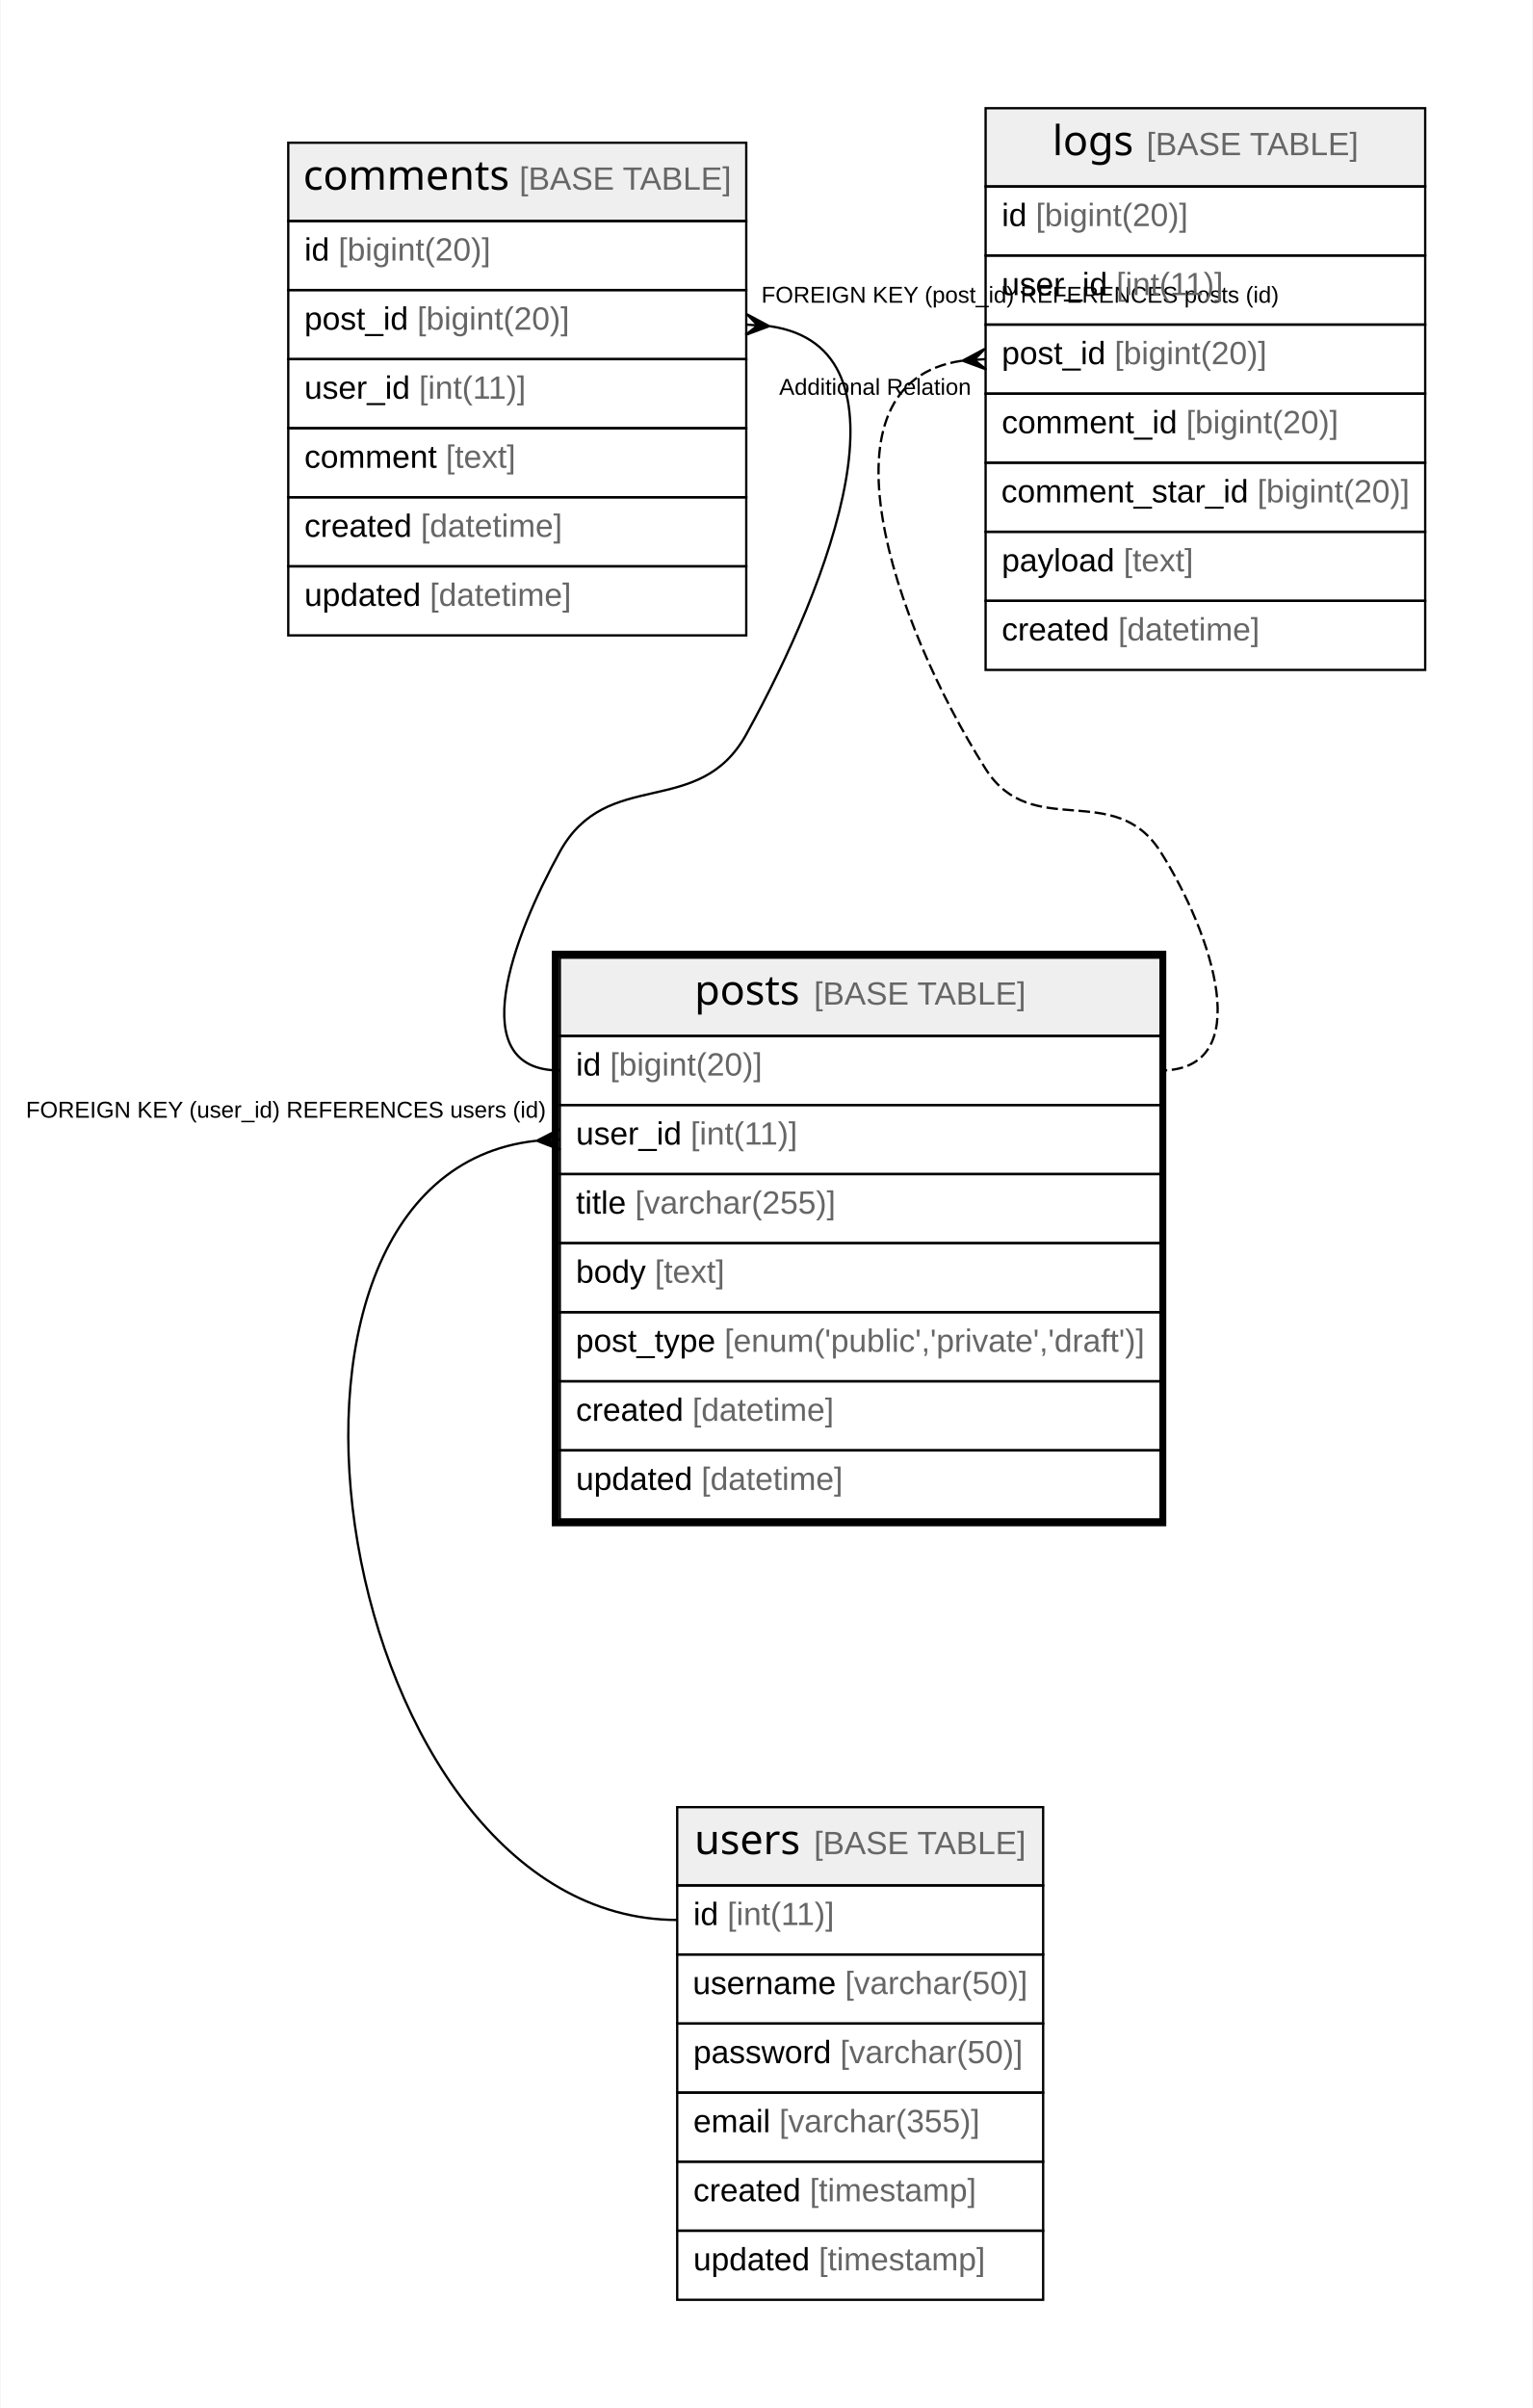
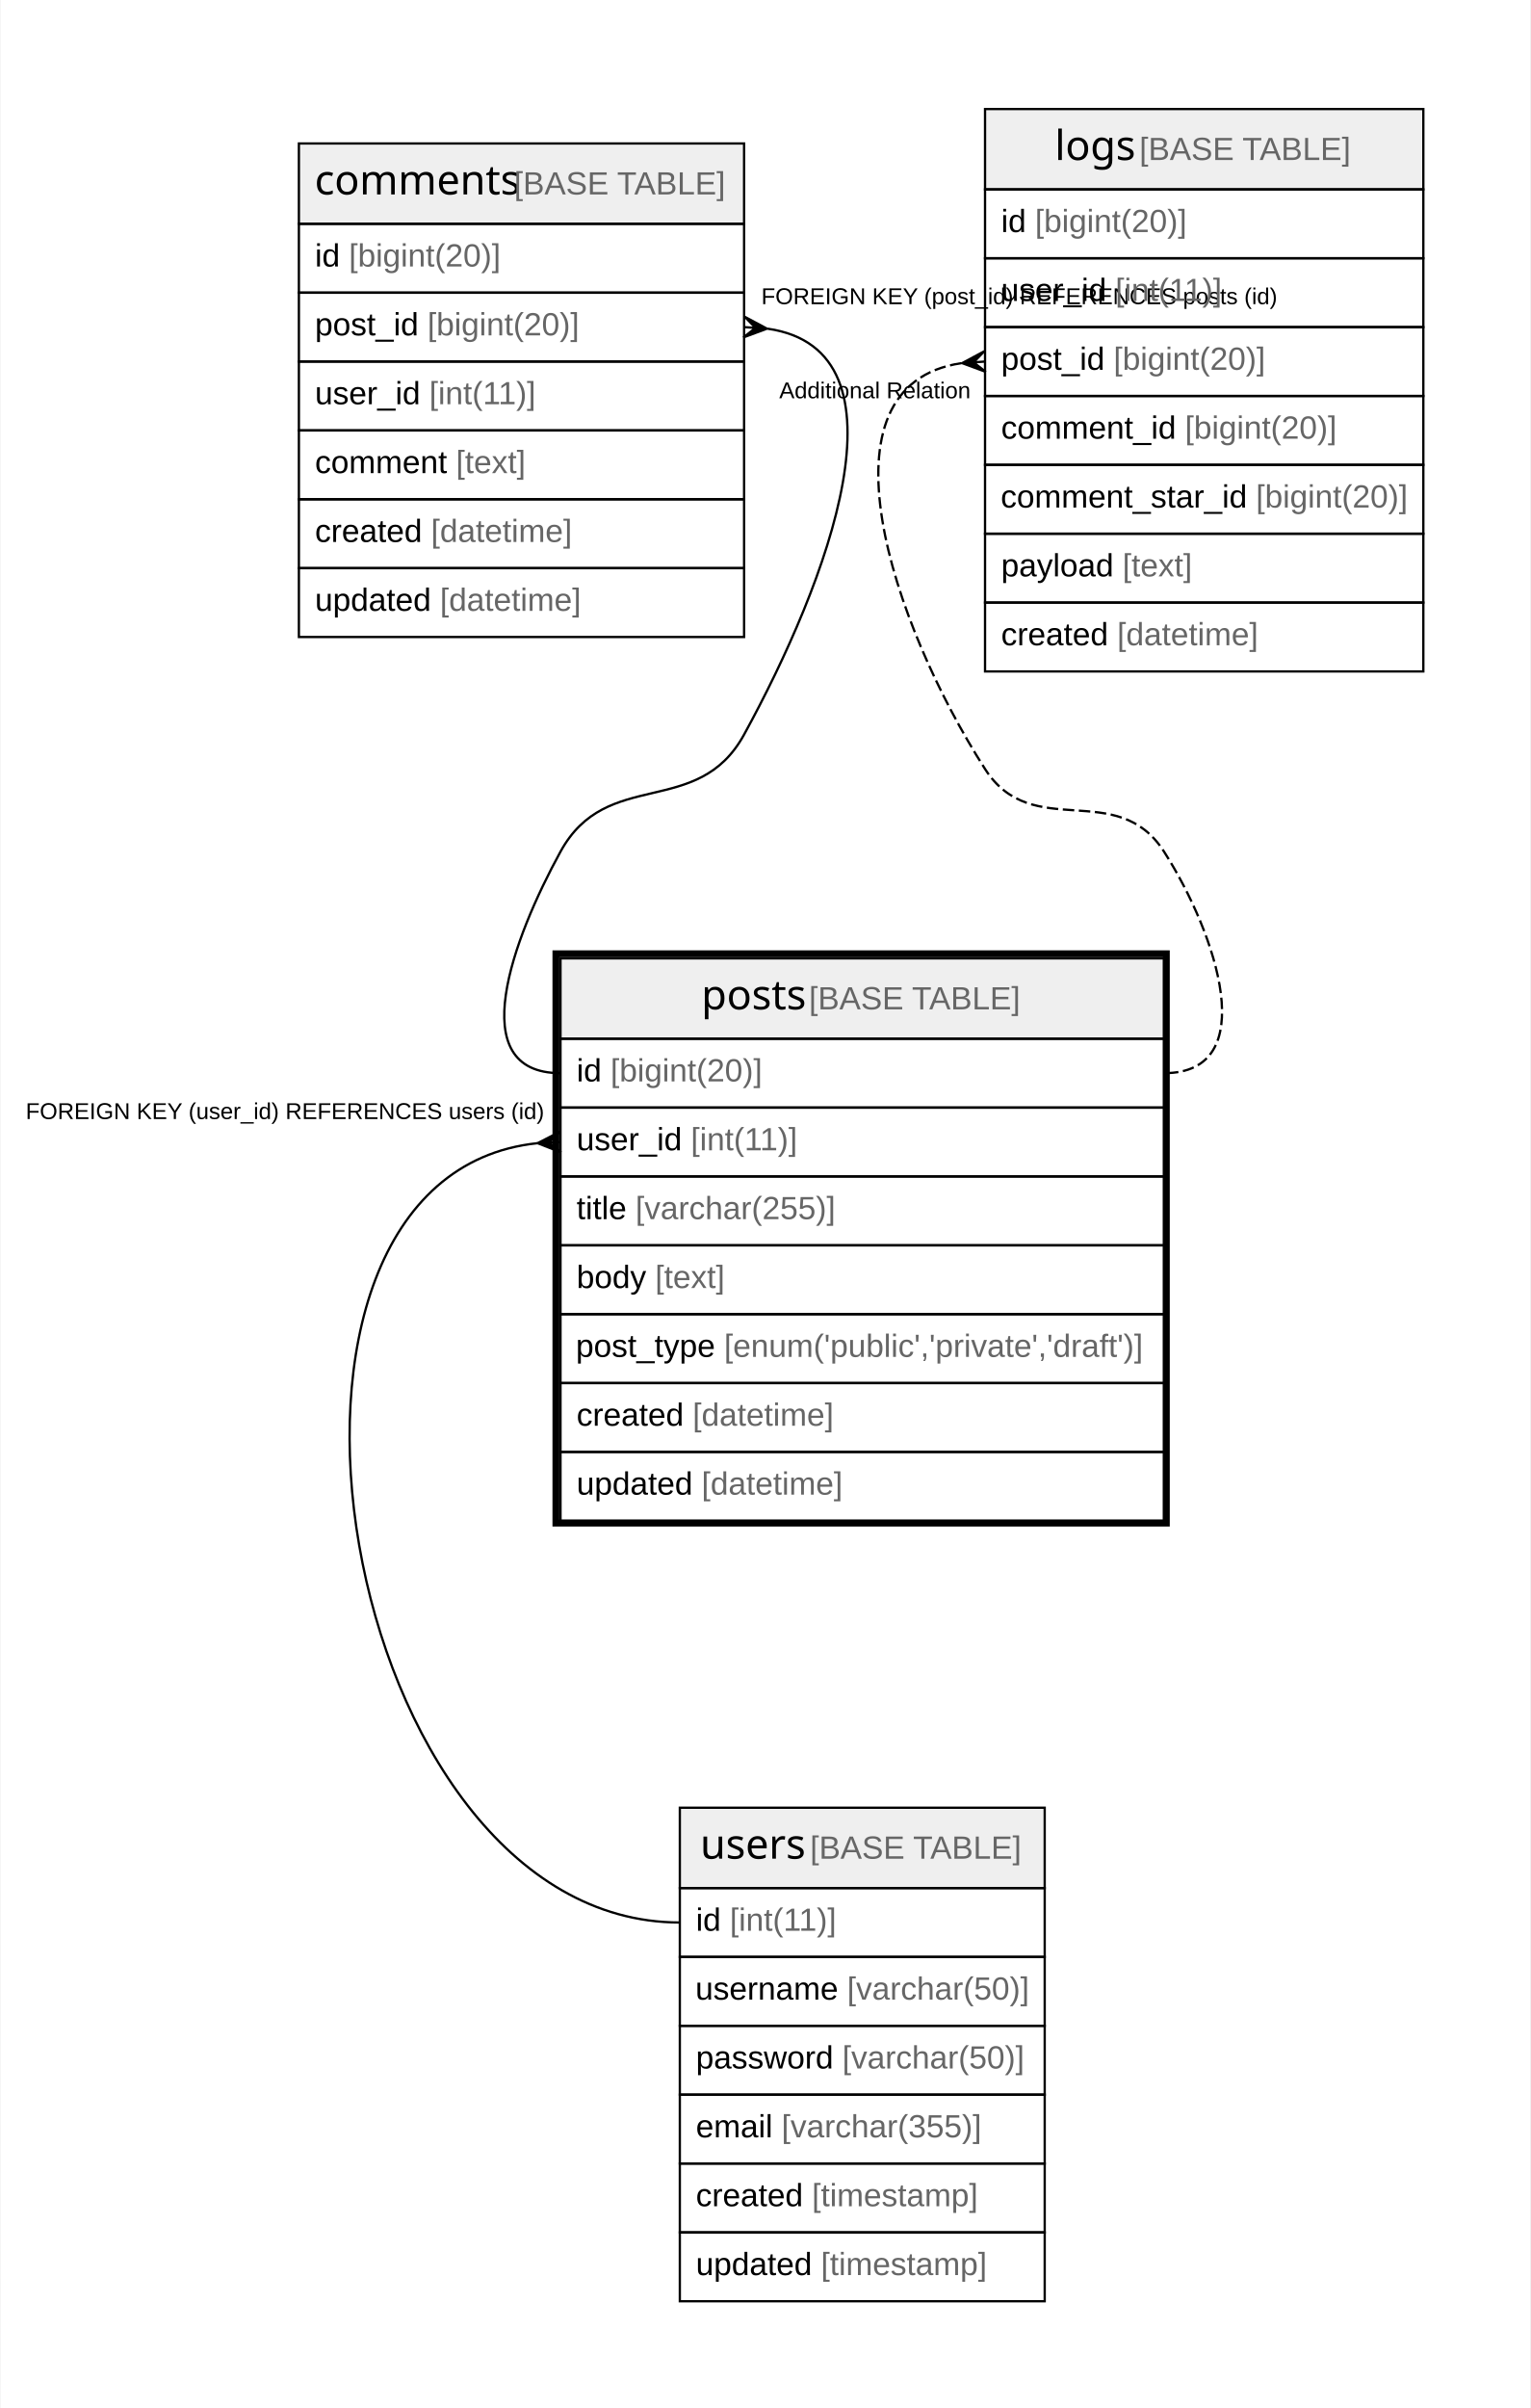
- <svg xmlns="http://www.w3.org/2000/svg" width="666pt" height="1046pt" viewBox="0.00 0.00 665.50 1046.00">
-   <g id="graph0" class="graph" transform="scale(1 1) rotate(0) translate(4 1042)">
-     <polygon fill="#ffffff" stroke="transparent" points="-4,4 -4,-1042 661.5,-1042 661.5,4 -4,4" />
+ <svg xmlns="http://www.w3.org/2000/svg" width="667pt" height="1049pt" viewBox="0.00 0.00 666.50 1049.00">
+   <g id="graph0" class="graph" transform="scale(1 1) rotate(0) translate(4 1045)">
+     <polygon fill="#ffffff" stroke="transparent" points="-4,4 -4,-1045 662.5,-1045 662.5,4 -4,4" />
    <g id="node1" class="node">
-       <polygon fill="#efefef" stroke="transparent" points="239,-592 239,-626 500,-626 500,-592 239,-592" />
-       <polygon fill="none" stroke="#000000" points="239,-592 239,-626 500,-626 500,-592 239,-592" />
-       <text text-anchor="start" x="297.512" y="-605.6" font-family="Arial Bold" font-size="18.00" fill="#000000">posts</text>
-       <text text-anchor="start" x="345.518" y="-605.6" font-family="Arial" font-size="14.00" fill="#000000"> </text>
-       <text text-anchor="start" x="349.408" y="-605.6" font-family="Arial" font-size="14.00" fill="#666666">[BASE TABLE]</text>
-       <polygon fill="none" stroke="#000000" points="239,-562 239,-592 500,-592 500,-562 239,-562" />
-       <text text-anchor="start" x="246" y="-574.8" font-family="Arial" font-size="14.00" fill="#000000">id </text>
-       <text text-anchor="start" x="260.786" y="-574.8" font-family="Arial" font-size="14.00" fill="#666666">[bigint(20)]</text>
-       <polygon fill="none" stroke="#000000" points="239,-532 239,-562 500,-562 500,-532 239,-532" />
-       <text text-anchor="start" x="246" y="-544.8" font-family="Arial" font-size="14.00" fill="#000000">user_id </text>
-       <text text-anchor="start" x="295.807" y="-544.8" font-family="Arial" font-size="14.00" fill="#666666">[int(11)]</text>
-       <polygon fill="none" stroke="#000000" points="239,-502 239,-532 500,-532 500,-502 239,-502" />
-       <text text-anchor="start" x="246" y="-514.8" font-family="Arial" font-size="14.00" fill="#000000">title </text>
-       <text text-anchor="start" x="271.676" y="-514.8" font-family="Arial" font-size="14.00" fill="#666666">[varchar(255)]</text>
-       <polygon fill="none" stroke="#000000" points="239,-472 239,-502 500,-502 500,-472 239,-472" />
-       <text text-anchor="start" x="246" y="-484.8" font-family="Arial" font-size="14.00" fill="#000000">body </text>
-       <text text-anchor="start" x="280.248" y="-484.8" font-family="Arial" font-size="14.00" fill="#666666">[text]</text>
-       <polygon fill="none" stroke="#000000" points="239,-442 239,-472 500,-472 500,-442 239,-442" />
-       <text text-anchor="start" x="245.923" y="-454.8" font-family="Arial" font-size="14.00" fill="#000000">post_type </text>
-       <text text-anchor="start" x="310.523" y="-454.8" font-family="Arial" font-size="14.00" fill="#666666">[enum('public','private','draft')]</text>
-       <polygon fill="none" stroke="#000000" points="239,-412 239,-442 500,-442 500,-412 239,-412" />
-       <text text-anchor="start" x="246" y="-424.8" font-family="Arial" font-size="14.00" fill="#000000">created </text>
-       <text text-anchor="start" x="296.586" y="-424.8" font-family="Arial" font-size="14.00" fill="#666666">[datetime]</text>
-       <polygon fill="none" stroke="#000000" points="239,-382 239,-412 500,-412 500,-382 239,-382" />
-       <text text-anchor="start" x="246" y="-394.8" font-family="Arial" font-size="14.00" fill="#000000">updated </text>
-       <text text-anchor="start" x="300.496" y="-394.8" font-family="Arial" font-size="14.00" fill="#666666">[datetime]</text>
-       <polygon fill="none" stroke="#000000" stroke-width="3" points="237,-380.5 237,-627.5 501,-627.5 501,-380.5 237,-380.5" />
+       <polygon fill="#efefef" stroke="transparent" points="240,-592.5 240,-627.5 503,-627.5 503,-592.5 240,-592.5" />
+       <polygon fill="none" stroke="#000000" points="240,-592.5 240,-627.5 503,-627.5 503,-592.5 240,-592.5" />
+       <text text-anchor="start" x="301.366" y="-605.3" font-family="Arial Bold" font-size="18.00" fill="#000000">posts</text>
+       <text text-anchor="start" x="344.38" y="-605.3" font-family="Arial" font-size="14.00" fill="#000000"> </text>
+       <text text-anchor="start" x="348.271" y="-605.3" font-family="Arial" font-size="14.00" fill="#666666">[BASE TABLE]</text>
+       <polygon fill="none" stroke="#000000" points="240,-562.5 240,-592.5 503,-592.5 503,-562.5 240,-562.5" />
+       <text text-anchor="start" x="247" y="-573.9" font-family="Arial" font-size="14.00" fill="#000000">id </text>
+       <text text-anchor="start" x="261.78" y="-573.9" font-family="Arial" font-size="14.00" fill="#666666">[bigint(20)]</text>
+       <polygon fill="none" stroke="#000000" points="240,-532.5 240,-562.5 503,-562.5 503,-532.5 240,-532.5" />
+       <text text-anchor="start" x="247" y="-543.9" font-family="Arial" font-size="14.00" fill="#000000">user_id </text>
+       <text text-anchor="start" x="296.788" y="-543.9" font-family="Arial" font-size="14.00" fill="#666666">[int(11)]</text>
+       <polygon fill="none" stroke="#000000" points="240,-502.5 240,-532.5 503,-532.5 503,-502.5 240,-502.5" />
+       <text text-anchor="start" x="247" y="-513.9" font-family="Arial" font-size="14.00" fill="#000000">title </text>
+       <text text-anchor="start" x="272.668" y="-513.9" font-family="Arial" font-size="14.00" fill="#666666">[varchar(255)]</text>
+       <polygon fill="none" stroke="#000000" points="240,-472.5 240,-502.5 503,-502.5 503,-472.5 240,-472.5" />
+       <text text-anchor="start" x="247" y="-483.9" font-family="Arial" font-size="14.00" fill="#000000">body </text>
+       <text text-anchor="start" x="281.238" y="-483.9" font-family="Arial" font-size="14.00" fill="#666666">[text]</text>
+       <polygon fill="none" stroke="#000000" points="240,-442.5 240,-472.5 503,-472.5 503,-442.5 240,-442.5" />
+       <text text-anchor="start" x="246.697" y="-453.9" font-family="Arial" font-size="14.00" fill="#000000">post_type </text>
+       <text text-anchor="start" x="311.282" y="-453.9" font-family="Arial" font-size="14.00" fill="#666666">[enum('public','private','draft')]</text>
+       <polygon fill="none" stroke="#000000" points="240,-412.5 240,-442.5 503,-442.5 503,-412.5 240,-412.5" />
+       <text text-anchor="start" x="247" y="-423.9" font-family="Arial" font-size="14.00" fill="#000000">created </text>
+       <text text-anchor="start" x="297.572" y="-423.9" font-family="Arial" font-size="14.00" fill="#666666">[datetime]</text>
+       <polygon fill="none" stroke="#000000" points="240,-382.5 240,-412.5 503,-412.5 503,-382.5 240,-382.5" />
+       <text text-anchor="start" x="247" y="-393.9" font-family="Arial" font-size="14.00" fill="#000000">updated </text>
+       <text text-anchor="start" x="301.477" y="-393.9" font-family="Arial" font-size="14.00" fill="#666666">[datetime]</text>
+       <polygon fill="none" stroke="#000000" stroke-width="3" points="238,-381.5 238,-629.5 504,-629.5 504,-381.5 238,-381.5" />
    </g>
    <g id="node4" class="node">
-       <polygon fill="#efefef" stroke="transparent" points="290,-223 290,-257 449,-257 449,-223 290,-223" />
-       <polygon fill="none" stroke="#000000" points="290,-223 290,-257 449,-257 449,-223 290,-223" />
-       <text text-anchor="start" x="297.499" y="-236.6" font-family="Arial Bold" font-size="18.00" fill="#000000">users</text>
-       <text text-anchor="start" x="345.531" y="-236.6" font-family="Arial" font-size="14.00" fill="#000000"> </text>
-       <text text-anchor="start" x="349.421" y="-236.6" font-family="Arial" font-size="14.00" fill="#666666">[BASE TABLE]</text>
-       <polygon fill="none" stroke="#000000" points="290,-193 290,-223 449,-223 449,-193 290,-193" />
-       <text text-anchor="start" x="297" y="-205.8" font-family="Arial" font-size="14.00" fill="#000000">id </text>
-       <text text-anchor="start" x="311.786" y="-205.8" font-family="Arial" font-size="14.00" fill="#666666">[int(11)]</text>
-       <polygon fill="none" stroke="#000000" points="290,-163 290,-193 449,-193 449,-163 290,-163" />
-       <text text-anchor="start" x="296.748" y="-175.8" font-family="Arial" font-size="14.00" fill="#000000">username </text>
-       <text text-anchor="start" x="362.893" y="-175.8" font-family="Arial" font-size="14.00" fill="#666666">[varchar(50)]</text>
-       <polygon fill="none" stroke="#000000" points="290,-133 290,-163 449,-163 449,-133 290,-133" />
-       <text text-anchor="start" x="297" y="-145.8" font-family="Arial" font-size="14.00" fill="#000000">password </text>
-       <text text-anchor="start" x="360.807" y="-145.8" font-family="Arial" font-size="14.00" fill="#666666">[varchar(50)]</text>
-       <polygon fill="none" stroke="#000000" points="290,-103 290,-133 449,-133 449,-103 290,-103" />
-       <text text-anchor="start" x="297" y="-115.8" font-family="Arial" font-size="14.00" fill="#000000">email </text>
-       <text text-anchor="start" x="334.345" y="-115.8" font-family="Arial" font-size="14.00" fill="#666666">[varchar(355)]</text>
-       <polygon fill="none" stroke="#000000" points="290,-73 290,-103 449,-103 449,-73 290,-73" />
-       <text text-anchor="start" x="297" y="-85.8" font-family="Arial" font-size="14.00" fill="#000000">created </text>
-       <text text-anchor="start" x="347.586" y="-85.8" font-family="Arial" font-size="14.00" fill="#666666">[timestamp]</text>
-       <polygon fill="none" stroke="#000000" points="290,-43 290,-73 449,-73 449,-43 290,-43" />
-       <text text-anchor="start" x="297" y="-55.8" font-family="Arial" font-size="14.00" fill="#000000">updated </text>
-       <text text-anchor="start" x="351.496" y="-55.8" font-family="Arial" font-size="14.00" fill="#666666">[timestamp]</text>
+       <polygon fill="#efefef" stroke="transparent" points="292,-222.5 292,-257.5 451,-257.5 451,-222.5 292,-222.5" />
+       <polygon fill="none" stroke="#000000" points="292,-222.5 292,-257.5 451,-257.5 451,-222.5 292,-222.5" />
+       <text text-anchor="start" x="300.871" y="-235.3" font-family="Arial Bold" font-size="18.00" fill="#000000">users</text>
+       <text text-anchor="start" x="344.875" y="-235.3" font-family="Arial" font-size="14.00" fill="#000000"> </text>
+       <text text-anchor="start" x="348.766" y="-235.3" font-family="Arial" font-size="14.00" fill="#666666">[BASE TABLE]</text>
+       <polygon fill="none" stroke="#000000" points="292,-192.5 292,-222.5 451,-222.5 451,-192.5 292,-192.5" />
+       <text text-anchor="start" x="299" y="-203.9" font-family="Arial" font-size="14.00" fill="#000000">id </text>
+       <text text-anchor="start" x="313.78" y="-203.9" font-family="Arial" font-size="14.00" fill="#666666">[int(11)]</text>
+       <polygon fill="none" stroke="#000000" points="292,-162.5 292,-192.5 451,-192.5 451,-162.5 292,-162.5" />
+       <text text-anchor="start" x="298.769" y="-173.9" font-family="Arial" font-size="14.00" fill="#000000">username </text>
+       <text text-anchor="start" x="364.894" y="-173.9" font-family="Arial" font-size="14.00" fill="#666666">[varchar(50)]</text>
+       <polygon fill="none" stroke="#000000" points="292,-132.5 292,-162.5 451,-162.5 451,-132.5 292,-132.5" />
+       <text text-anchor="start" x="299" y="-143.9" font-family="Arial" font-size="14.00" fill="#000000">password </text>
+       <text text-anchor="start" x="362.788" y="-143.9" font-family="Arial" font-size="14.00" fill="#666666">[varchar(50)]</text>
+       <polygon fill="none" stroke="#000000" points="292,-102.5 292,-132.5 451,-132.5 451,-102.5 292,-102.5" />
+       <text text-anchor="start" x="299" y="-113.9" font-family="Arial" font-size="14.00" fill="#000000">email </text>
+       <text text-anchor="start" x="336.33" y="-113.9" font-family="Arial" font-size="14.00" fill="#666666">[varchar(355)]</text>
+       <polygon fill="none" stroke="#000000" points="292,-72.5 292,-102.5 451,-102.5 451,-72.5 292,-72.5" />
+       <text text-anchor="start" x="299" y="-83.9" font-family="Arial" font-size="14.00" fill="#000000">created </text>
+       <text text-anchor="start" x="349.572" y="-83.9" font-family="Arial" font-size="14.00" fill="#666666">[timestamp]</text>
+       <polygon fill="none" stroke="#000000" points="292,-42.5 292,-72.5 451,-72.5 451,-42.5 292,-42.5" />
+       <text text-anchor="start" x="299" y="-53.9" font-family="Arial" font-size="14.00" fill="#000000">updated </text>
+       <text text-anchor="start" x="353.477" y="-53.9" font-family="Arial" font-size="14.00" fill="#666666">[timestamp]</text>
    </g>
    <g id="edge3" class="edge">
-       <path fill="none" stroke="#000000" d="M228.621,-546.45C89.084,-531.296 141.209,-208 290,-208" />
-       <polygon fill="#000000" stroke="#000000" points="229.014,-546.471 238.762,-551.494 234.007,-546.735 239,-547 239,-547 239,-547 234.007,-546.735 239.238,-542.506 229.014,-546.471 229.014,-546.471" />
-       <text text-anchor="start" x="7.012" y="-556.5" font-family="Arial" font-size="10.00" fill="#000000">FOREIGN KEY (user_id) REFERENCES users (id)</text>
+       <path fill="none" stroke="#000000" d="M230.008,-546.993C89.519,-532.398 142.565,-207.5 292,-207.5" />
+       <polygon fill="#000000" stroke="#000000" points="230.013,-546.993 239.772,-551.994 235.006,-547.247 240,-547.5 240,-547.5 240,-547.5 235.006,-547.247 240.228,-543.006 230.013,-546.993 230.013,-546.993" />
+       <text text-anchor="start" x="6.945" y="-557.5" font-family="Arial" font-size="10.00" fill="#000000">FOREIGN KEY (user_id) REFERENCES users (id)</text>
    </g>
    <g id="node2" class="node">
-       <polygon fill="#efefef" stroke="transparent" points="121,-946 121,-980 320,-980 320,-946 121,-946" />
-       <polygon fill="none" stroke="#000000" points="121,-946 121,-980 320,-980 320,-946 121,-946" />
-       <text text-anchor="start" x="127.502" y="-959.6" font-family="Arial Bold" font-size="18.00" fill="#000000">comments</text>
-       <text text-anchor="start" x="217.528" y="-959.6" font-family="Arial" font-size="14.00" fill="#000000"> </text>
-       <text text-anchor="start" x="221.418" y="-959.6" font-family="Arial" font-size="14.00" fill="#666666">[BASE TABLE]</text>
-       <polygon fill="none" stroke="#000000" points="121,-916 121,-946 320,-946 320,-916 121,-916" />
-       <text text-anchor="start" x="128" y="-928.8" font-family="Arial" font-size="14.00" fill="#000000">id </text>
-       <text text-anchor="start" x="142.786" y="-928.8" font-family="Arial" font-size="14.00" fill="#666666">[bigint(20)]</text>
-       <polygon fill="none" stroke="#000000" points="121,-886 121,-916 320,-916 320,-886 121,-886" />
-       <text text-anchor="start" x="128" y="-898.8" font-family="Arial" font-size="14.00" fill="#000000">post_id </text>
-       <text text-anchor="start" x="177.034" y="-898.8" font-family="Arial" font-size="14.00" fill="#666666">[bigint(20)]</text>
-       <polygon fill="none" stroke="#000000" points="121,-856 121,-886 320,-886 320,-856 121,-856" />
-       <text text-anchor="start" x="128" y="-868.8" font-family="Arial" font-size="14.00" fill="#000000">user_id </text>
-       <text text-anchor="start" x="177.807" y="-868.8" font-family="Arial" font-size="14.00" fill="#666666">[int(11)]</text>
-       <polygon fill="none" stroke="#000000" points="121,-826 121,-856 320,-856 320,-826 121,-826" />
-       <text text-anchor="start" x="128" y="-838.8" font-family="Arial" font-size="14.00" fill="#000000">comment </text>
-       <text text-anchor="start" x="189.462" y="-838.8" font-family="Arial" font-size="14.00" fill="#666666">[text]</text>
-       <polygon fill="none" stroke="#000000" points="121,-796 121,-826 320,-826 320,-796 121,-796" />
-       <text text-anchor="start" x="128" y="-808.8" font-family="Arial" font-size="14.00" fill="#000000">created </text>
-       <text text-anchor="start" x="178.586" y="-808.8" font-family="Arial" font-size="14.00" fill="#666666">[datetime]</text>
-       <polygon fill="none" stroke="#000000" points="121,-766 121,-796 320,-796 320,-766 121,-766" />
-       <text text-anchor="start" x="128" y="-778.8" font-family="Arial" font-size="14.00" fill="#000000">updated </text>
-       <text text-anchor="start" x="182.496" y="-778.8" font-family="Arial" font-size="14.00" fill="#666666">[datetime]</text>
+       <polygon fill="#efefef" stroke="transparent" points="126,-947.5 126,-982.5 320,-982.5 320,-947.5 126,-947.5" />
+       <polygon fill="none" stroke="#000000" points="126,-947.5 126,-982.5 320,-982.5 320,-947.5 126,-947.5" />
+       <text text-anchor="start" x="132.87" y="-960.3" font-family="Arial Bold" font-size="18.00" fill="#000000">comments</text>
+       <text text-anchor="start" x="215.876" y="-960.3" font-family="Arial" font-size="14.00" fill="#000000"> </text>
+       <text text-anchor="start" x="219.766" y="-960.3" font-family="Arial" font-size="14.00" fill="#666666">[BASE TABLE]</text>
+       <polygon fill="none" stroke="#000000" points="126,-917.5 126,-947.5 320,-947.5 320,-917.5 126,-917.5" />
+       <text text-anchor="start" x="133" y="-928.9" font-family="Arial" font-size="14.00" fill="#000000">id </text>
+       <text text-anchor="start" x="147.78" y="-928.9" font-family="Arial" font-size="14.00" fill="#666666">[bigint(20)]</text>
+       <polygon fill="none" stroke="#000000" points="126,-887.5 126,-917.5 320,-917.5 320,-887.5 126,-887.5" />
+       <text text-anchor="start" x="133" y="-898.9" font-family="Arial" font-size="14.00" fill="#000000">post_id </text>
+       <text text-anchor="start" x="182.018" y="-898.9" font-family="Arial" font-size="14.00" fill="#666666">[bigint(20)]</text>
+       <polygon fill="none" stroke="#000000" points="126,-857.5 126,-887.5 320,-887.5 320,-857.5 126,-857.5" />
+       <text text-anchor="start" x="133" y="-868.9" font-family="Arial" font-size="14.00" fill="#000000">user_id </text>
+       <text text-anchor="start" x="182.788" y="-868.9" font-family="Arial" font-size="14.00" fill="#666666">[int(11)]</text>
+       <polygon fill="none" stroke="#000000" points="126,-827.5 126,-857.5 320,-857.5 320,-827.5 126,-827.5" />
+       <text text-anchor="start" x="133" y="-838.9" font-family="Arial" font-size="14.00" fill="#000000">comment </text>
+       <text text-anchor="start" x="194.45" y="-838.9" font-family="Arial" font-size="14.00" fill="#666666">[text]</text>
+       <polygon fill="none" stroke="#000000" points="126,-797.5 126,-827.5 320,-827.5 320,-797.5 126,-797.5" />
+       <text text-anchor="start" x="133" y="-808.9" font-family="Arial" font-size="14.00" fill="#000000">created </text>
+       <text text-anchor="start" x="183.572" y="-808.9" font-family="Arial" font-size="14.00" fill="#666666">[datetime]</text>
+       <polygon fill="none" stroke="#000000" points="126,-767.5 126,-797.5 320,-797.5 320,-767.5 126,-767.5" />
+       <text text-anchor="start" x="133" y="-778.9" font-family="Arial" font-size="14.00" fill="#000000">updated </text>
+       <text text-anchor="start" x="187.477" y="-778.9" font-family="Arial" font-size="14.00" fill="#666666">[datetime]</text>
    </g>
    <g id="edge1" class="edge">
-       <path fill="none" stroke="#000000" d="M330.347,-900.298C395.285,-890.892 356.443,-789.011 320,-723 299.439,-685.757 259.561,-709.243 239,-672 218.593,-635.037 196.778,-577 239,-577" />
-       <polygon fill="#000000" stroke="#000000" points="329.977,-900.323 319.695,-896.51 324.988,-900.662 320,-901 320,-901 320,-901 324.988,-900.662 320.305,-905.49 329.977,-900.323 329.977,-900.323" />
-       <text text-anchor="start" x="326.563" y="-910.5" font-family="Arial" font-size="10.00" fill="#000000">FOREIGN KEY (post_id) REFERENCES posts (id)</text>
+       <path fill="none" stroke="#000000" d="M330.316,-901.801C395.056,-892.43 356.156,-790.928 320,-725 299.724,-688.029 260.276,-710.971 240,-674 219.377,-636.395 197.111,-577.5 240,-577.5" />
+       <polygon fill="#000000" stroke="#000000" points="329.977,-901.824 319.696,-898.01 324.989,-902.162 320,-902.5 320,-902.5 320,-902.5 324.989,-902.162 320.304,-906.99 329.977,-901.824 329.977,-901.824" />
+       <text text-anchor="start" x="327.495" y="-912.5" font-family="Arial" font-size="10.00" fill="#000000">FOREIGN KEY (post_id) REFERENCES posts (id)</text>
    </g>
    <g id="node3" class="node">
-       <polygon fill="#efefef" stroke="transparent" points="424,-961 424,-995 615,-995 615,-961 424,-961" />
-       <polygon fill="none" stroke="#000000" points="424,-961 424,-995 615,-995 615,-961 424,-961" />
-       <text text-anchor="start" x="453.014" y="-974.6" font-family="Arial Bold" font-size="18.00" fill="#000000">logs</text>
-       <text text-anchor="start" x="490.016" y="-974.6" font-family="Arial" font-size="14.00" fill="#000000"> </text>
-       <text text-anchor="start" x="493.906" y="-974.6" font-family="Arial" font-size="14.00" fill="#666666">[BASE TABLE]</text>
-       <polygon fill="none" stroke="#000000" points="424,-931 424,-961 615,-961 615,-931 424,-931" />
-       <text text-anchor="start" x="431" y="-943.8" font-family="Arial" font-size="14.00" fill="#000000">id </text>
-       <text text-anchor="start" x="445.786" y="-943.8" font-family="Arial" font-size="14.00" fill="#666666">[bigint(20)]</text>
-       <polygon fill="none" stroke="#000000" points="424,-901 424,-931 615,-931 615,-901 424,-901" />
-       <text text-anchor="start" x="431" y="-913.8" font-family="Arial" font-size="14.00" fill="#000000">user_id </text>
-       <text text-anchor="start" x="480.807" y="-913.8" font-family="Arial" font-size="14.00" fill="#666666">[int(11)]</text>
-       <polygon fill="none" stroke="#000000" points="424,-871 424,-901 615,-901 615,-871 424,-871" />
-       <text text-anchor="start" x="431" y="-883.8" font-family="Arial" font-size="14.00" fill="#000000">post_id </text>
-       <text text-anchor="start" x="480.034" y="-883.8" font-family="Arial" font-size="14.00" fill="#666666">[bigint(20)]</text>
-       <polygon fill="none" stroke="#000000" points="424,-841 424,-871 615,-871 615,-841 424,-841" />
-       <text text-anchor="start" x="431" y="-853.8" font-family="Arial" font-size="14.00" fill="#000000">comment_id </text>
-       <text text-anchor="start" x="511.144" y="-853.8" font-family="Arial" font-size="14.00" fill="#666666">[bigint(20)]</text>
-       <polygon fill="none" stroke="#000000" points="424,-811 424,-841 615,-841 615,-811 424,-811" />
-       <text text-anchor="start" x="430.793" y="-823.8" font-family="Arial" font-size="14.00" fill="#000000">comment_star_id </text>
-       <text text-anchor="start" x="542.062" y="-823.8" font-family="Arial" font-size="14.00" fill="#666666">[bigint(20)]</text>
-       <polygon fill="none" stroke="#000000" points="424,-781 424,-811 615,-811 615,-781 424,-781" />
-       <text text-anchor="start" x="431" y="-793.8" font-family="Arial" font-size="14.00" fill="#000000">payload </text>
-       <text text-anchor="start" x="483.931" y="-793.8" font-family="Arial" font-size="14.00" fill="#666666">[text]</text>
-       <polygon fill="none" stroke="#000000" points="424,-751 424,-781 615,-781 615,-751 424,-751" />
-       <text text-anchor="start" x="431" y="-763.8" font-family="Arial" font-size="14.00" fill="#000000">created </text>
-       <text text-anchor="start" x="481.586" y="-763.8" font-family="Arial" font-size="14.00" fill="#666666">[datetime]</text>
+       <polygon fill="#efefef" stroke="transparent" points="425,-962.5 425,-997.5 616,-997.5 616,-962.5 425,-962.5" />
+       <polygon fill="none" stroke="#000000" points="425,-962.5 425,-997.5 616,-997.5 616,-962.5 425,-962.5" />
+       <text text-anchor="start" x="455.37" y="-975.3" font-family="Arial Bold" font-size="18.00" fill="#000000">logs</text>
+       <text text-anchor="start" x="488.376" y="-975.3" font-family="Arial" font-size="14.00" fill="#000000"> </text>
+       <text text-anchor="start" x="492.267" y="-975.3" font-family="Arial" font-size="14.00" fill="#666666">[BASE TABLE]</text>
+       <polygon fill="none" stroke="#000000" points="425,-932.5 425,-962.5 616,-962.5 616,-932.5 425,-932.5" />
+       <text text-anchor="start" x="432" y="-943.9" font-family="Arial" font-size="14.00" fill="#000000">id </text>
+       <text text-anchor="start" x="446.78" y="-943.9" font-family="Arial" font-size="14.00" fill="#666666">[bigint(20)]</text>
+       <polygon fill="none" stroke="#000000" points="425,-902.5 425,-932.5 616,-932.5 616,-902.5 425,-902.5" />
+       <text text-anchor="start" x="432" y="-913.9" font-family="Arial" font-size="14.00" fill="#000000">user_id </text>
+       <text text-anchor="start" x="481.788" y="-913.9" font-family="Arial" font-size="14.00" fill="#666666">[int(11)]</text>
+       <polygon fill="none" stroke="#000000" points="425,-872.5 425,-902.5 616,-902.5 616,-872.5 425,-872.5" />
+       <text text-anchor="start" x="432" y="-883.9" font-family="Arial" font-size="14.00" fill="#000000">post_id </text>
+       <text text-anchor="start" x="481.018" y="-883.9" font-family="Arial" font-size="14.00" fill="#666666">[bigint(20)]</text>
+       <polygon fill="none" stroke="#000000" points="425,-842.5 425,-872.5 616,-872.5 616,-842.5 425,-842.5" />
+       <text text-anchor="start" x="432" y="-853.9" font-family="Arial" font-size="14.00" fill="#000000">comment_id </text>
+       <text text-anchor="start" x="512.122" y="-853.9" font-family="Arial" font-size="14.00" fill="#666666">[bigint(20)]</text>
+       <polygon fill="none" stroke="#000000" points="425,-812.5 425,-842.5 616,-842.5 616,-812.5 425,-812.5" />
+       <text text-anchor="start" x="431.821" y="-823.9" font-family="Arial" font-size="14.00" fill="#000000">comment_star_id </text>
+       <text text-anchor="start" x="543.06" y="-823.9" font-family="Arial" font-size="14.00" fill="#666666">[bigint(20)]</text>
+       <polygon fill="none" stroke="#000000" points="425,-782.5 425,-812.5 616,-812.5 616,-782.5 425,-782.5" />
+       <text text-anchor="start" x="432" y="-793.9" font-family="Arial" font-size="14.00" fill="#000000">payload </text>
+       <text text-anchor="start" x="484.91" y="-793.9" font-family="Arial" font-size="14.00" fill="#666666">[text]</text>
+       <polygon fill="none" stroke="#000000" points="425,-752.5 425,-782.5 616,-782.5 616,-752.5 425,-752.5" />
+       <text text-anchor="start" x="432" y="-763.9" font-family="Arial" font-size="14.00" fill="#000000">created </text>
+       <text text-anchor="start" x="482.572" y="-763.9" font-family="Arial" font-size="14.00" fill="#666666">[datetime]</text>
    </g>
    <g id="edge2" class="edge">
-       <path fill="none" stroke="#000000" stroke-dasharray="5,2" d="M413.628,-885.283C348.352,-875.677 383.678,-771.716 424,-708 443.987,-676.417 480.013,-703.583 500,-672 522.578,-636.322 542.222,-577 500,-577" />
-       <polygon fill="#000000" stroke="#000000" points="414.024,-885.311 423.69,-890.489 419.012,-885.655 424,-886 424,-886 424,-886 419.012,-885.655 424.31,-881.511 414.024,-885.311 414.024,-885.311" />
-       <text text-anchor="start" x="334.306" y="-870.5" font-family="Arial" font-size="10.00" fill="#000000">Additional Relation</text>
+       <path fill="none" stroke="#000000" stroke-dasharray="5,2" d="M414.655,-886.784C349.534,-877.187 384.476,-773.336 425,-710 445.578,-677.839 482.422,-706.161 503,-674 526.115,-637.873 545.889,-577.5 503,-577.5" />
+       <polygon fill="#000000" stroke="#000000" points="415.024,-886.809 424.689,-891.989 420.012,-887.155 425,-887.5 425,-887.5 425,-887.5 420.012,-887.155 425.311,-883.011 415.024,-886.809 415.024,-886.809" />
+       <text text-anchor="start" x="335.325" y="-871.5" font-family="Arial" font-size="10.00" fill="#000000">Additional Relation</text>
    </g>
  </g>
</svg>
